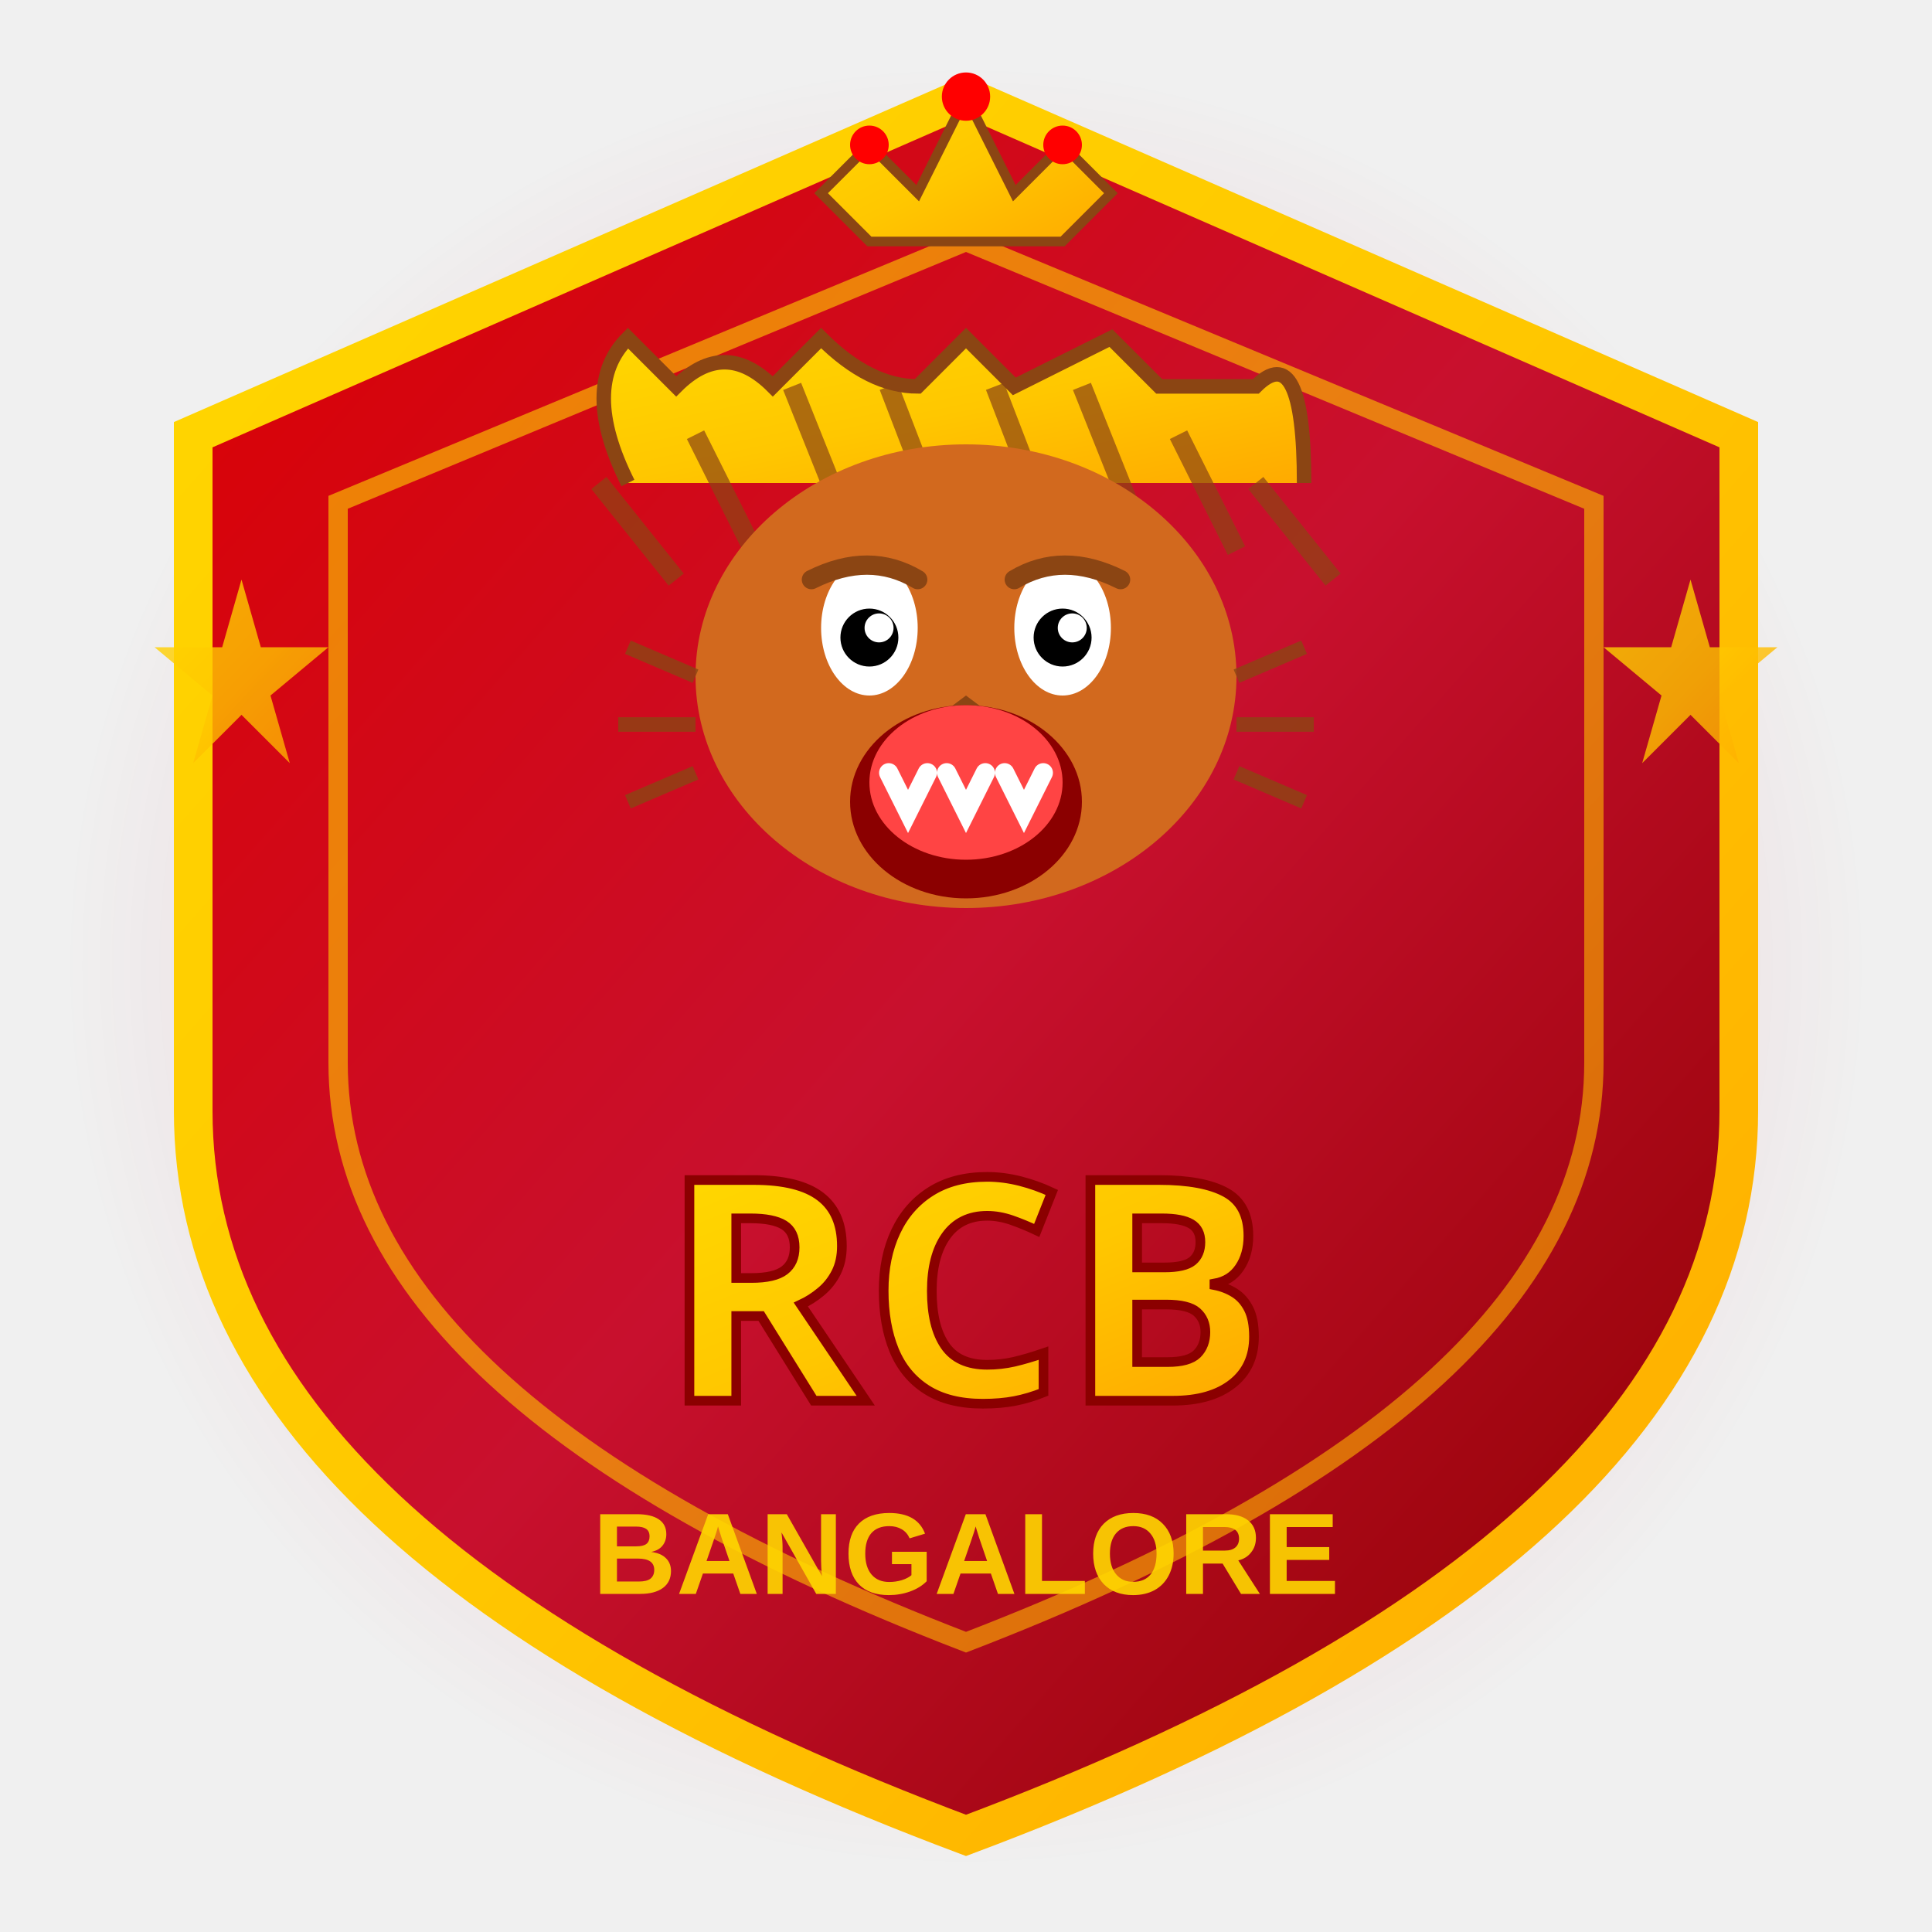
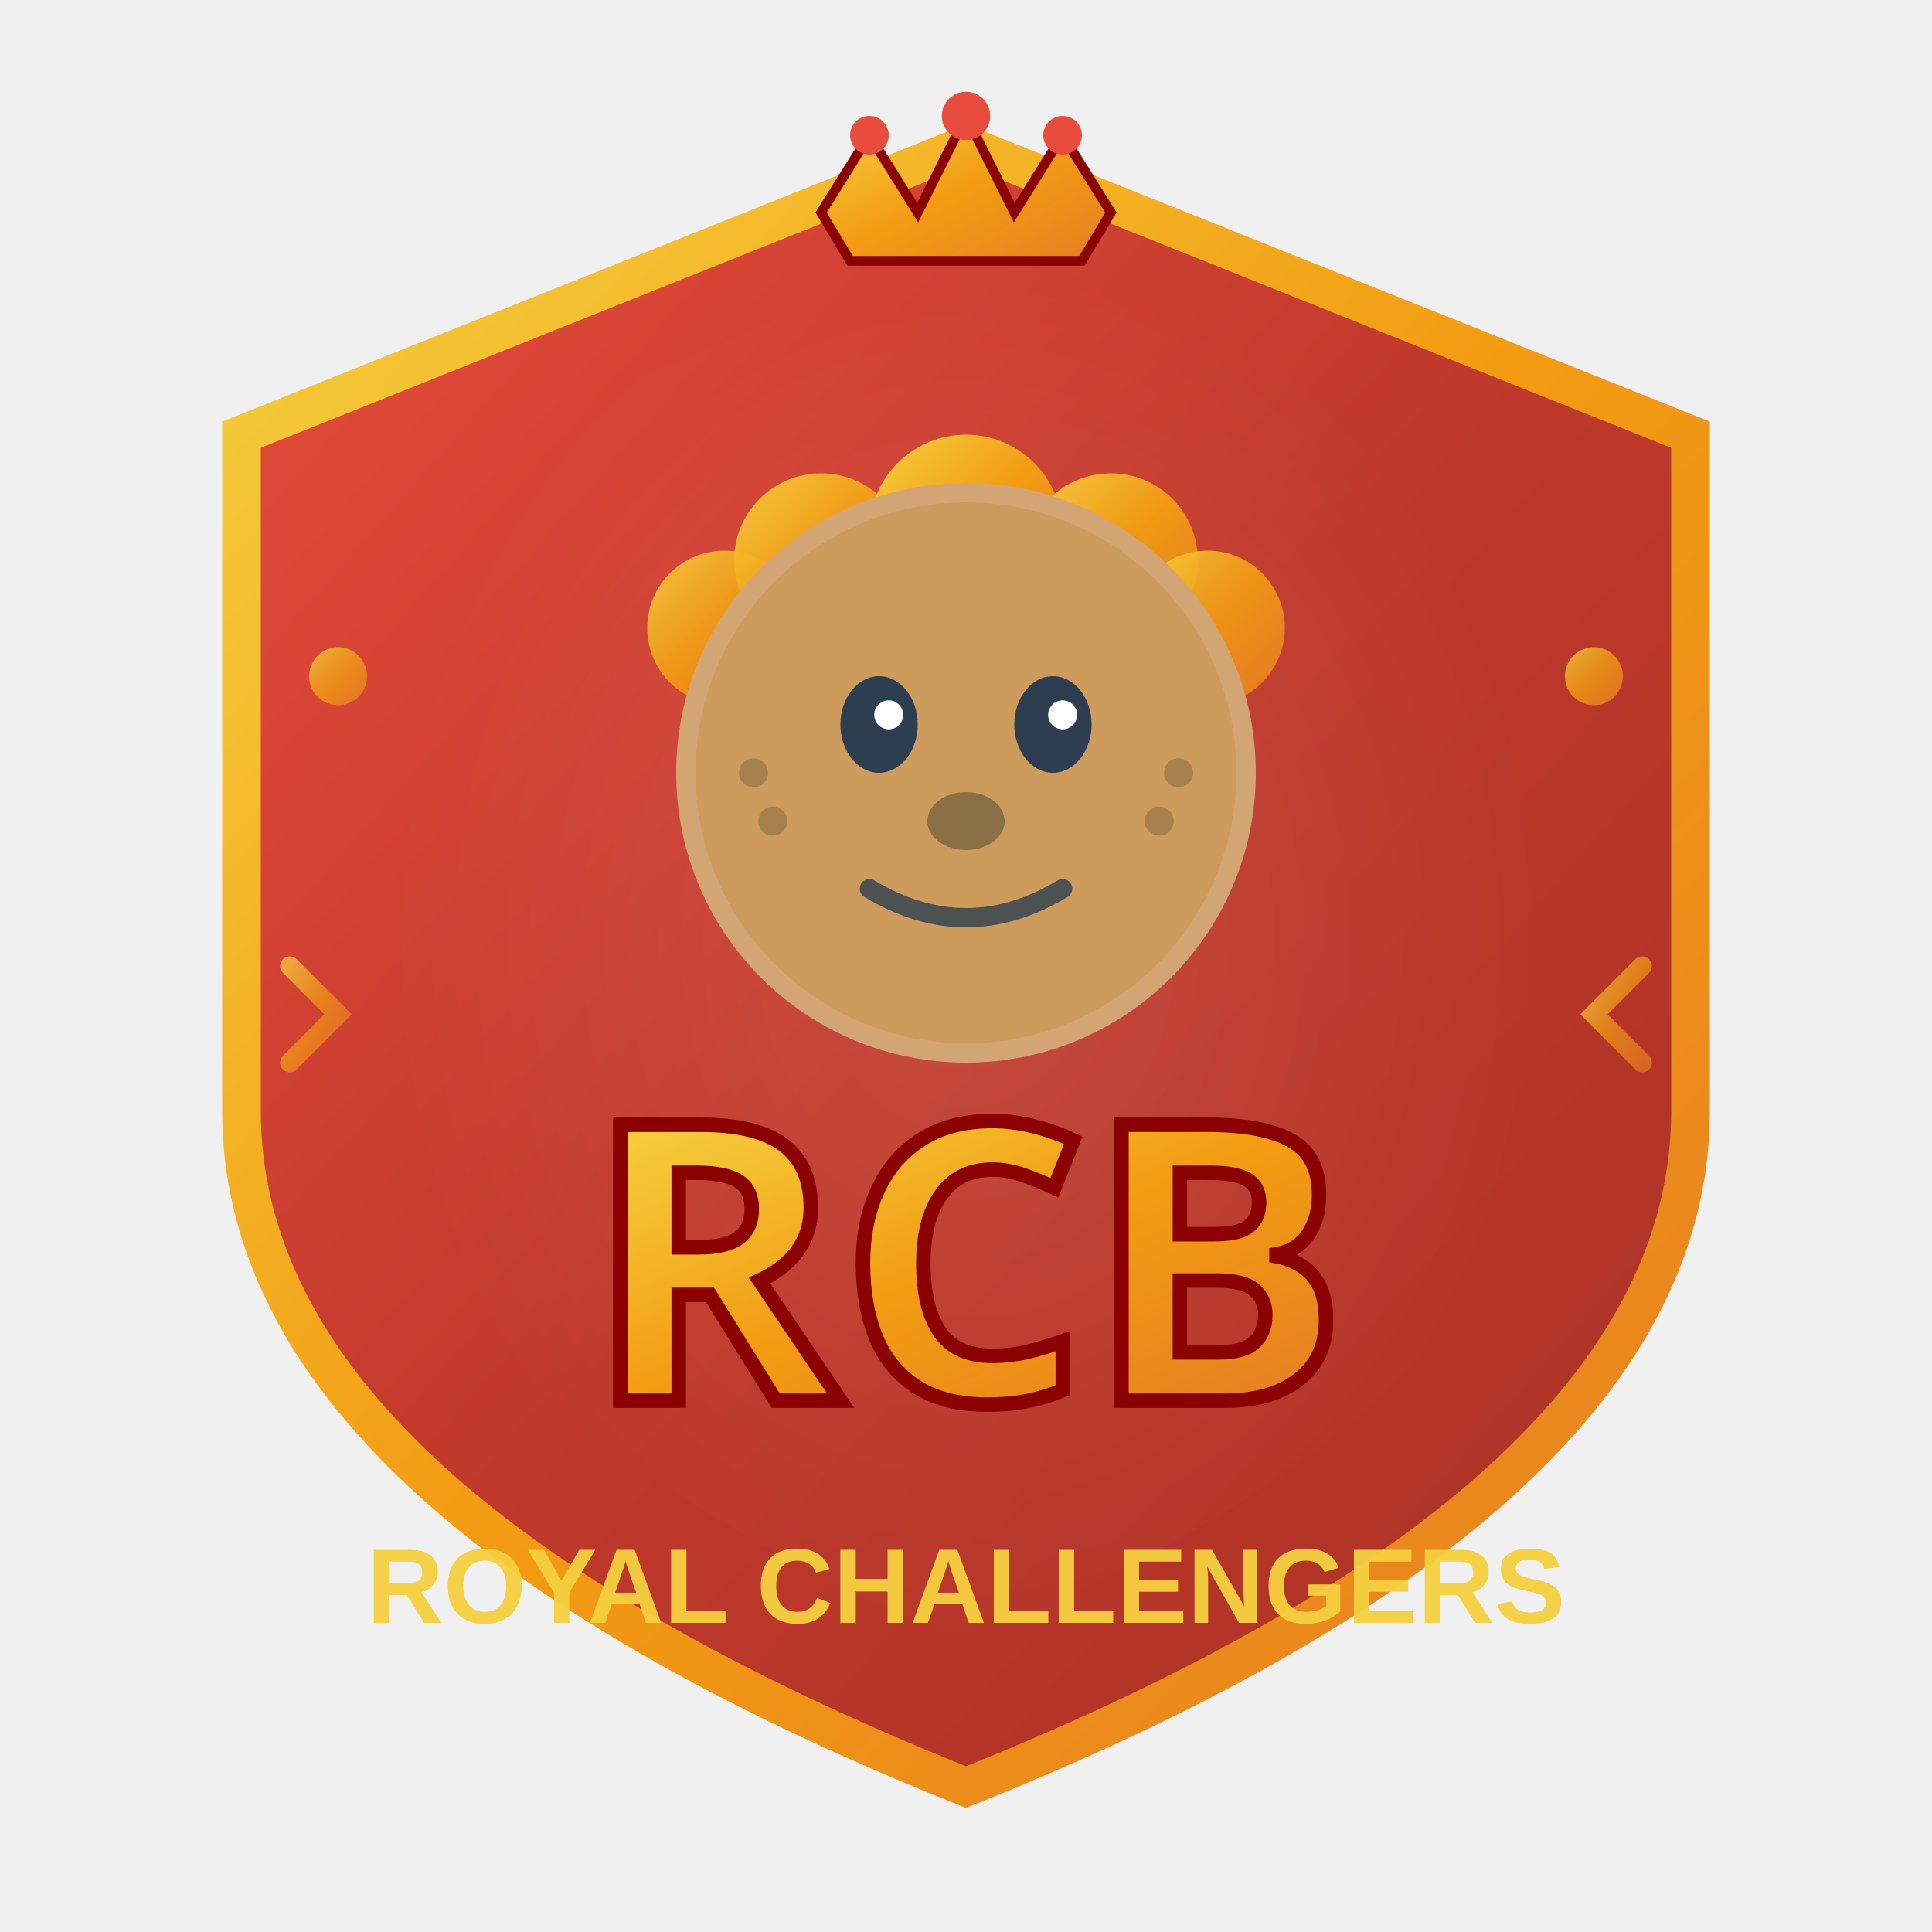
<svg xmlns="http://www.w3.org/2000/svg" width="200" height="200" viewBox="0 0 200 200">
  <defs>
-     <linearGradient id="rcb-premium-red" x1="0%" y1="0%" x2="100%" y2="100%">
-       <stop offset="0%" style="stop-color:#DC0000;stop-opacity:1" />
-       <stop offset="50%" style="stop-color:#C8102E;stop-opacity:1" />
-       <stop offset="100%" style="stop-color:#8B0000;stop-opacity:1" />
+     <linearGradient id="rcb-red" x1="0%" y1="0%" x2="100%" y2="100%">
+       <stop offset="0%" style="stop-color:#E74C3C;stop-opacity:1" />
+       <stop offset="50%" style="stop-color:#C0392B;stop-opacity:1" />
+       <stop offset="100%" style="stop-color:#A93226;stop-opacity:1" />
    </linearGradient>
-     <linearGradient id="rcb-premium-gold" x1="0%" y1="0%" x2="100%" y2="100%">
-       <stop offset="0%" style="stop-color:#FFD700;stop-opacity:1" />
-       <stop offset="50%" style="stop-color:#FFC700;stop-opacity:1" />
-       <stop offset="100%" style="stop-color:#FFAA00;stop-opacity:1" />
+     <linearGradient id="rcb-gold" x1="0%" y1="0%" x2="100%" y2="100%">
+       <stop offset="0%" style="stop-color:#F4D03F;stop-opacity:1" />
+       <stop offset="50%" style="stop-color:#F39C12;stop-opacity:1" />
+       <stop offset="100%" style="stop-color:#E67E22;stop-opacity:1" />
    </linearGradient>
-     <radialGradient id="rcb-glow" cx="50%" cy="50%">
-       <stop offset="0%" style="stop-color:#FF0000;stop-opacity:0.6" />
-       <stop offset="100%" style="stop-color:#C8102E;stop-opacity:0" />
+     <radialGradient id="rcb-shine" cx="50%" cy="50%">
+       <stop offset="0%" style="stop-color:#FFFFFF;stop-opacity:0.3" />
+       <stop offset="100%" style="stop-color:#FFFFFF;stop-opacity:0" />
    </radialGradient>
  </defs>
-   <circle cx="100" cy="100" r="95" fill="url(#rcb-glow)" opacity="0.4" />
-   <path d="M100 10 L180 45 L180 115 Q180 160 100 190 Q20 160 20 115 L20 45 Z" fill="url(#rcb-premium-red)" stroke="url(#rcb-premium-gold)" stroke-width="4" />
-   <path d="M100 25 L165 52 L165 110 Q165 145 100 170 Q35 145 35 110 L35 52 Z" fill="none" stroke="url(#rcb-premium-gold)" stroke-width="2" opacity="0.6" />
-   <g transform="translate(100, 75)">
-     <path d="M-35,-25 Q-40,-35 -35,-40 L-30,-35 Q-25,-40 -20,-35 L-15,-40 Q-10,-35 -5,-35 L0,-40 Q5,-35 5,-35 L15,-40 Q20,-35 20,-35 L30,-35 Q35,-40 35,-25" fill="url(#rcb-premium-gold)" stroke="#8B4513" stroke-width="1.5" />
-     <path d="M-38,-25 L-30,-15 M-28,-30 L-22,-18 M-18,-35 L-12,-20 M-8,-35 L-3,-22 M3,-35 L8,-22 M12,-35 L18,-20 M22,-30 L28,-18 M30,-25 L38,-15" stroke="#8B4513" stroke-width="2" fill="none" opacity="0.7" />
-     <ellipse cx="0" cy="-5" rx="28" ry="24" fill="#D2691E" />
-     <ellipse cx="-10" cy="-10" rx="5" ry="7" fill="#FFFFFF" />
-     <ellipse cx="10" cy="-10" rx="5" ry="7" fill="#FFFFFF" />
-     <circle cx="-10" cy="-9" r="3" fill="#000000" />
-     <circle cx="10" cy="-9" r="3" fill="#000000" />
-     <circle cx="-9" cy="-10" r="1.5" fill="#FFFFFF" />
-     <circle cx="11" cy="-10" r="1.5" fill="#FFFFFF" />
-     <path d="M-16,-15 Q-10,-18 -5,-15" stroke="#8B4513" stroke-width="2" fill="none" stroke-linecap="round" />
-     <path d="M5,-15 Q10,-18 16,-15" stroke="#8B4513" stroke-width="2" fill="none" stroke-linecap="round" />
-     <path d="M-4,0 L0,-3 L4,0 L0,3 Z" fill="#8B4513" />
-     <ellipse cx="0" cy="8" rx="12" ry="10" fill="#8B0000" />
-     <ellipse cx="0" cy="6" rx="10" ry="8" fill="#FF4444" />
-     <path d="M-8,5 L-6,9 L-4,5 M-2,5 L0,9 L2,5 M4,5 L6,9 L8,5" stroke="#FFFFFF" stroke-width="2" fill="none" stroke-linecap="round" />
-     <line x1="-28" y1="-5" x2="-35" y2="-8" stroke="#8B4513" stroke-width="1.5" opacity="0.8" />
-     <line x1="-28" y1="0" x2="-36" y2="0" stroke="#8B4513" stroke-width="1.5" opacity="0.8" />
-     <line x1="-28" y1="5" x2="-35" y2="8" stroke="#8B4513" stroke-width="1.5" opacity="0.8" />
-     <line x1="28" y1="-5" x2="35" y2="-8" stroke="#8B4513" stroke-width="1.5" opacity="0.8" />
-     <line x1="28" y1="0" x2="36" y2="0" stroke="#8B4513" stroke-width="1.5" opacity="0.8" />
-     <line x1="28" y1="5" x2="35" y2="8" stroke="#8B4513" stroke-width="1.5" opacity="0.8" />
+   <path d="M100 15 L175 45 L175 115 Q175 155 100 185 Q25 155 25 115 L25 45 Z" fill="url(#rcb-red)" stroke="url(#rcb-gold)" stroke-width="4" />
+   <path d="M100 25 L160 50 L160 110 Q160 145 100 170 Q40 145 40 110 L40 50 Z" fill="url(#rcb-shine)" opacity="0.3" />
+   <g transform="translate(100, 80)">
+     <g fill="url(#rcb-gold)">
+       <circle cx="-25" cy="-15" r="8" opacity="0.9" />
+       <circle cx="-15" cy="-22" r="9" opacity="0.95" />
+       <circle cx="0" cy="-25" r="10" />
+       <circle cx="15" cy="-22" r="9" opacity="0.95" />
+       <circle cx="25" cy="-15" r="8" opacity="0.9" />
+       <ellipse cx="-20" cy="-5" rx="7" ry="10" opacity="0.85" />
+       <ellipse cx="20" cy="-5" rx="7" ry="10" opacity="0.85" />
+     </g>
+     <circle cx="0" cy="0" r="30" fill="#D4A574" />
+     <circle cx="0" cy="0" r="28" fill="#CD9B5B" />
+     <ellipse cx="-9" cy="-5" rx="4" ry="5" fill="#2C3E50" />
+     <ellipse cx="9" cy="-5" rx="4" ry="5" fill="#2C3E50" />
+     <circle cx="-8" cy="-6" r="1.5" fill="#FFFFFF" />
+     <circle cx="10" cy="-6" r="1.5" fill="#FFFFFF" />
+     <ellipse cx="0" cy="5" rx="4" ry="3" fill="#8B6F47" />
+     <path d="M-10,12 Q0,18 10,12" stroke="#2C3E50" stroke-width="2" fill="none" stroke-linecap="round" opacity="0.8" />
+     <circle cx="-20" cy="5" r="1.5" fill="#8B6F47" opacity="0.6" />
+     <circle cx="-22" cy="0" r="1.5" fill="#8B6F47" opacity="0.6" />
+     <circle cx="20" cy="5" r="1.5" fill="#8B6F47" opacity="0.6" />
+     <circle cx="22" cy="0" r="1.5" fill="#8B6F47" opacity="0.6" />
  </g>
-   <text x="100" y="145" font-family="Arial Black, sans-serif" font-size="32" font-weight="900" fill="url(#rcb-premium-gold)" text-anchor="middle" stroke="#8B0000" stroke-width="1">RCB</text>
-   <text x="100" y="165" font-family="Arial, sans-serif" font-size="12" font-weight="bold" fill="#FFD700" text-anchor="middle" opacity="0.9">BANGALORE</text>
-   <path d="M85,20 L90,15 L95,20 L100,10 L105,20 L110,15 L115,20 L110,25 L90,25 Z" fill="url(#rcb-premium-gold)" stroke="#8B4513" stroke-width="1" />
-   <circle cx="90" cy="15" r="2" fill="#FF0000" />
-   <circle cx="100" cy="10" r="2.5" fill="#FF0000" />
-   <circle cx="110" cy="15" r="2" fill="#FF0000" />
-   <polygon points="25,60 27,67 34,67 28,72 30,79 25,74 20,79 22,72 16,67 23,67" fill="url(#rcb-premium-gold)" opacity="0.8" />
-   <polygon points="175,60 177,67 184,67 178,72 180,79 175,74 170,79 172,72 166,67 173,67" fill="url(#rcb-premium-gold)" opacity="0.8" />
+   <text x="100" y="145" font-family="Arial Black, sans-serif" font-size="40" font-weight="900" fill="url(#rcb-gold)" text-anchor="middle" stroke="#8B0000" stroke-width="1.5">RCB</text>
+   <text x="100" y="168" font-family="Arial, sans-serif" font-size="11" font-weight="bold" fill="#F4D03F" text-anchor="middle" opacity="0.95">ROYAL CHALLENGERS</text>
+   <g transform="translate(100, 22)">
+     <path d="M-15,0 L-10,-8 L-5,0 L0,-10 L5,0 L10,-8 L15,0 L12,5 L-12,5 Z" fill="url(#rcb-gold)" stroke="#8B0000" stroke-width="1" />
+     <circle cx="-10" cy="-8" r="2" fill="#E74C3C" />
+     <circle cx="0" cy="-10" r="2.5" fill="#E74C3C" />
+     <circle cx="10" cy="-8" r="2" fill="#E74C3C" />
+   </g>
+   <circle cx="35" cy="70" r="3" fill="url(#rcb-gold)" opacity="0.8" />
+   <circle cx="165" cy="70" r="3" fill="url(#rcb-gold)" opacity="0.8" />
+   <path d="M30,100 L35,105 L30,110" stroke="url(#rcb-gold)" stroke-width="2" fill="none" opacity="0.7" stroke-linecap="round" />
+   <path d="M170,100 L165,105 L170,110" stroke="url(#rcb-gold)" stroke-width="2" fill="none" opacity="0.7" stroke-linecap="round" />
</svg>
